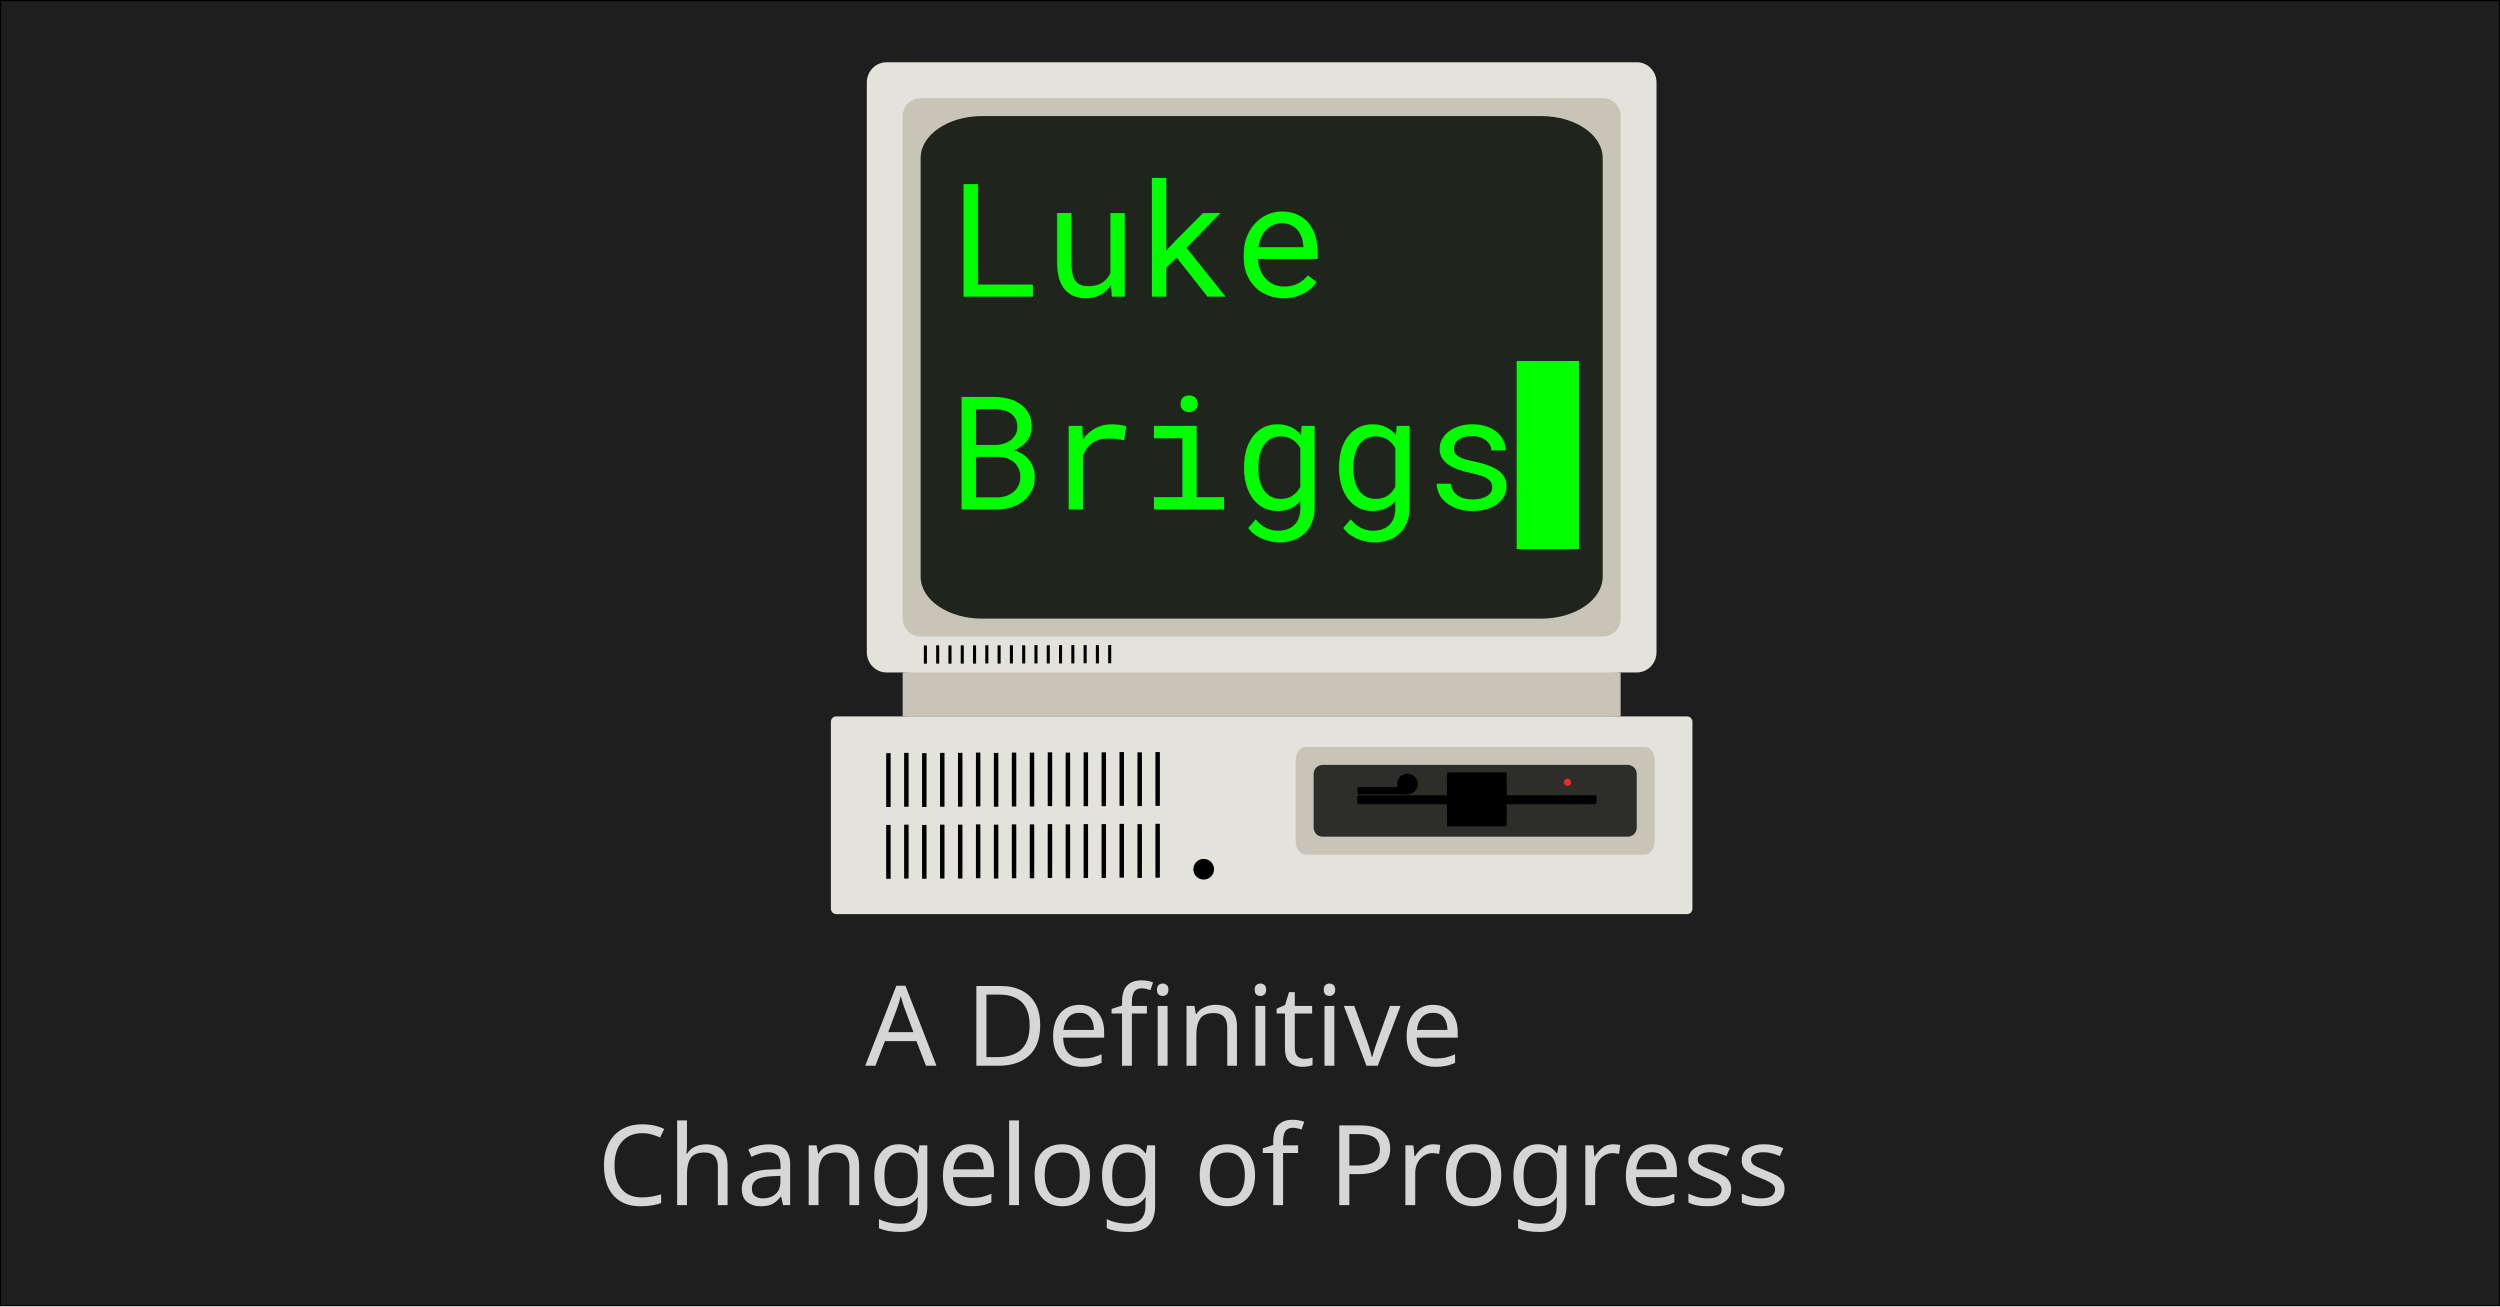
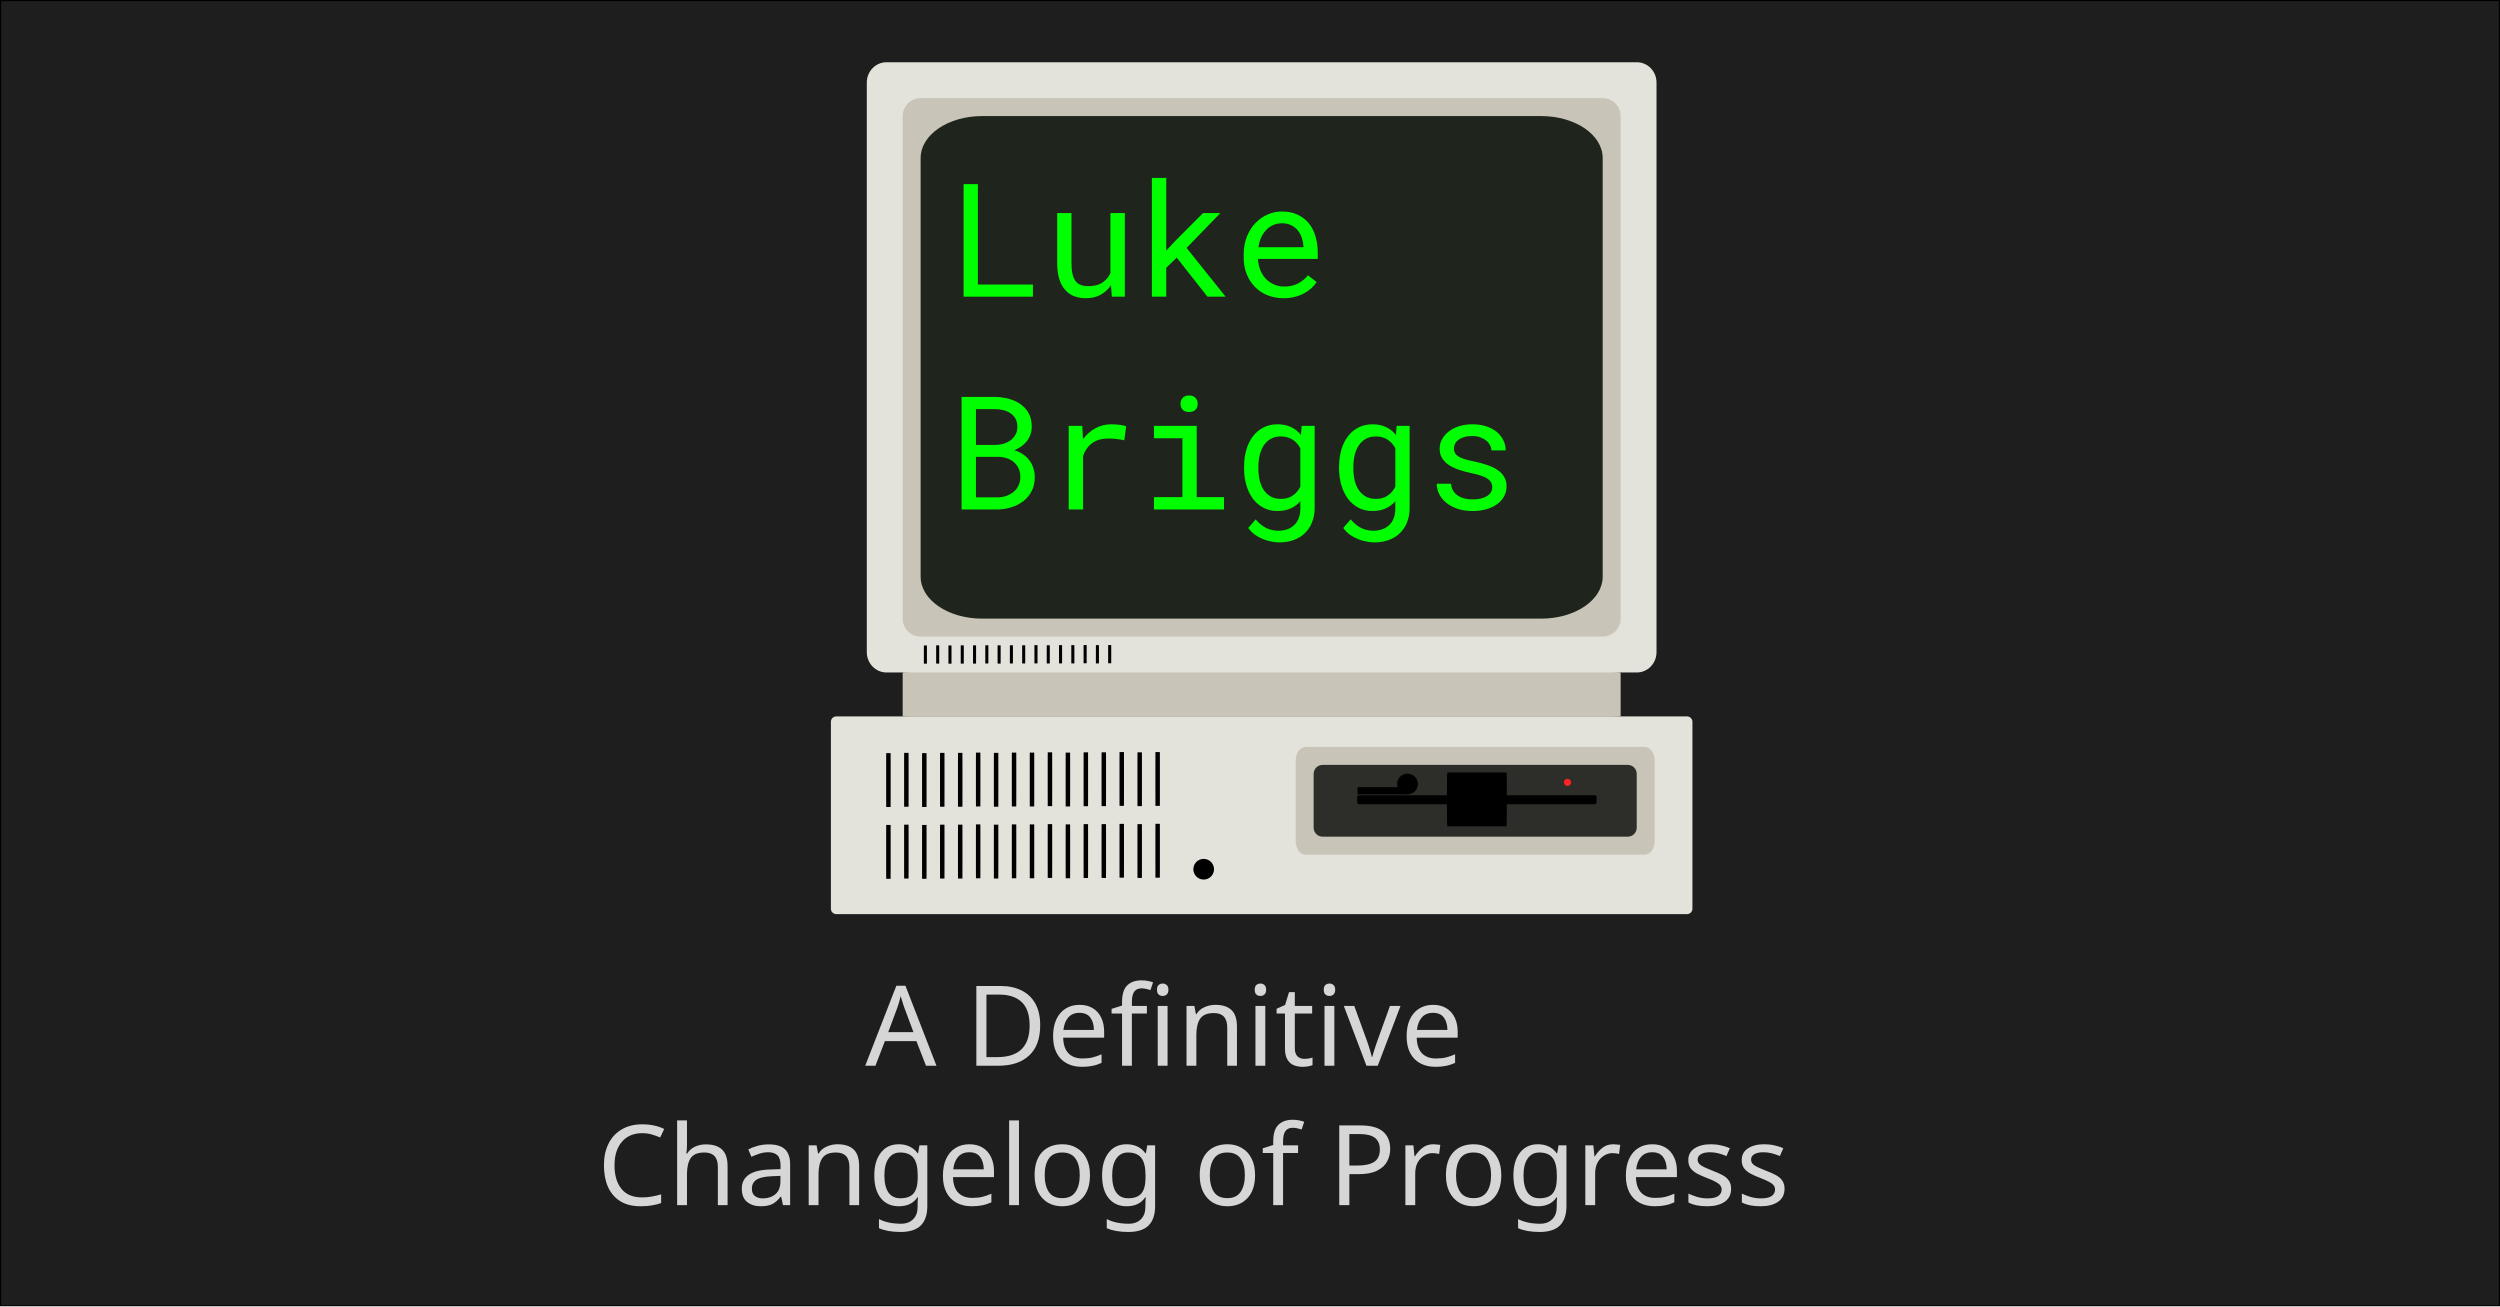
<svg xmlns="http://www.w3.org/2000/svg" width="1200" height="627" viewBox="0 0 317.5 165.894" version="1.1" id="svg845">
  <defs id="defs839" />
  <g id="layer2">
    <rect style="fill:#1e1e1e;fill-opacity:1;stroke:#000000;stroke-width:0.144" id="rect2926" width="317.356" height="165.75" x="0.072" y="0.072" />
  </g>
  <g id="layer1">
    <path id="rect10-3-6-7" style="fill:#e3e2db;stroke:none;stroke-width:0.14" d="m 106.208,90.984 h 108.046 c 0.379,0 0.684,0.305 0.684,0.684 v 23.741 c 0,0.379 -0.305,0.684 -0.684,0.684 H 106.208 c -0.379,0 -0.684,-0.305 -0.684,-0.684 V 91.667 c 0,-0.379 0.305,-0.684 0.684,-0.684 z" />
    <path id="path1215-4" style="fill:#000000;fill-opacity:1;stroke:none;stroke-width:0.164" d="m 154.18,110.392 a 1.313,1.313 0 0 1 -1.313,1.313 1.313,1.313 0 0 1 -1.313,-1.313 1.313,1.313 0 0 1 1.313,-1.313 1.313,1.313 0 0 1 1.313,1.313 z" />
    <path id="rect1167-4" style="fill:#c8c4b7;fill-opacity:1;stroke:none;stroke-width:0.208" d="m 165.82,94.862 h 43.057 c 0.702,0 1.266,0.762 1.266,1.71 V 106.829 c 0,0.947 -0.565,1.71 -1.266,1.71 h -43.057 c -0.702,0 -1.266,-0.762 -1.266,-1.71 V 96.572 c 0,-0.947 0.565,-1.71 1.266,-1.71 z" />
    <a id="a1217-9" transform="matrix(0.00427349,0,0,1.367687,111.5158,-488.5066)">
      <path id="rect1169-3" style="fill:#000000;stroke:none;stroke-width:1.069" d="m 241.393,427.113 h 131.35 c 0.554,0 1,0.446 1,1 v 3 c 0,0.554 -0.446,1 -1,1 h -131.35 c -0.554,0 -1,-0.446 -1,-1 v -3 c 0,-0.554 0.446,-1 1,-1 z" />
    </a>
    <a id="a1217-9-6" transform="matrix(0.00427349,0,0,1.367687,113.7953,-488.5419)">
      <path id="rect1169-3-0" style="fill:#000000;stroke:none;stroke-width:1.069" d="m 241.393,427.113 h 131.35 c 0.554,0 1,0.446 1,1 v 3 c 0,0.554 -0.446,1 -1,1 h -131.35 c -0.554,0 -1,-0.446 -1,-1 v -3 c 0,-0.554 0.446,-1 1,-1 z" />
    </a>
    <a id="a1217-9-62" transform="matrix(0.00427349,0,0,1.367687,116.0748,-488.5066)">
      <path id="rect1169-3-6" style="fill:#000000;stroke:none;stroke-width:1.069" d="m 241.393,427.113 h 131.35 c 0.554,0 1,0.446 1,1 v 3 c 0,0.554 -0.446,1 -1,1 h -131.35 c -0.554,0 -1,-0.446 -1,-1 v -3 c 0,-0.554 0.446,-1 1,-1 z" />
    </a>
    <path id="rect1169-3-0-1" style="fill:#000000;stroke:none;stroke-width:0.082" d="m 119.386,95.615 h 0.561 c 0.003,0 0.004,0.61 0.004,1.368 v 4.103 c 0,0.758 -0.002,1.368 -0.004,1.368 h -0.561 c -0.003,0 -0.004,-0.61 -0.004,-1.368 v -4.103 c 0,-0.758 0.002,-1.368 0.004,-1.368 z" />
    <a id="a1217-9-8" transform="matrix(0.00427349,0,0,1.367687,120.6337,-488.5419)">
      <path id="rect1169-3-7" style="fill:#000000;stroke:none;stroke-width:1.069" d="m 241.393,427.113 h 131.35 c 0.554,0 1,0.446 1,1 v 3 c 0,0.554 -0.446,1 -1,1 h -131.35 c -0.554,0 -1,-0.446 -1,-1 v -3 c 0,-0.554 0.446,-1 1,-1 z" />
    </a>
    <a id="a1217-9-6-9" transform="matrix(0.00427349,0,0,1.367687,122.9132,-488.5772)">
      <path id="rect1169-3-0-2" style="fill:#000000;stroke:none;stroke-width:1.069" d="m 241.393,427.113 h 131.35 c 0.554,0 1,0.446 1,1 v 3 c 0,0.554 -0.446,1 -1,1 h -131.35 c -0.554,0 -1,-0.446 -1,-1 v -3 c 0,-0.554 0.446,-1 1,-1 z" />
    </a>
    <a id="a1217-9-62-0" transform="matrix(0.00427349,0,0,1.367687,125.1927,-488.5419)">
      <path id="rect1169-3-6-2" style="fill:#000000;stroke:none;stroke-width:1.069" d="m 241.393,427.113 h 131.35 c 0.554,0 1,0.446 1,1 v 3 c 0,0.554 -0.446,1 -1,1 h -131.35 c -0.554,0 -1,-0.446 -1,-1 v -3 c 0,-0.554 0.446,-1 1,-1 z" />
    </a>
    <path id="rect1169-3-0-1-3" style="fill:#000000;stroke:none;stroke-width:0.082" d="m 128.504,95.58 h 0.561 c 0.002,0 0.004,0.61 0.004,1.368 v 4.103 c 0,0.758 -0.002,1.368 -0.004,1.368 h -0.561 c -0.002,0 -0.004,-0.61 -0.004,-1.368 v -4.103 c 0,-0.758 0.002,-1.368 0.004,-1.368 z" />
    <a id="a1217-9-7" transform="matrix(0.00427349,0,0,1.367687,129.7517,-488.5772)">
      <path id="rect1169-3-5" style="fill:#000000;stroke:none;stroke-width:1.069" d="m 241.393,427.113 h 131.35 c 0.554,0 1,0.446 1,1 v 3 c 0,0.554 -0.446,1 -1,1 h -131.35 c -0.554,0 -1,-0.446 -1,-1 v -3 c 0,-0.554 0.446,-1 1,-1 z" />
    </a>
    <a id="a1217-9-6-92" transform="matrix(0.00427349,0,0,1.367687,132.0311,-488.6125)">
      <path id="rect1169-3-0-28" style="fill:#000000;stroke:none;stroke-width:1.069" d="m 241.393,427.113 h 131.35 c 0.554,0 1,0.446 1,1 v 3 c 0,0.554 -0.446,1 -1,1 h -131.35 c -0.554,0 -1,-0.446 -1,-1 v -3 c 0,-0.554 0.446,-1 1,-1 z" />
    </a>
    <a id="a1217-9-62-9" transform="matrix(0.00427349,0,0,1.367687,134.3106,-488.5772)">
      <path id="rect1169-3-6-7" style="fill:#000000;stroke:none;stroke-width:1.069" d="m 241.393,427.113 h 131.35 c 0.554,0 1,0.446 1,1 v 3 c 0,0.554 -0.446,1 -1,1 h -131.35 c -0.554,0 -1,-0.446 -1,-1 v -3 c 0,-0.554 0.446,-1 1,-1 z" />
    </a>
    <path id="rect1169-3-0-1-36" style="fill:#000000;stroke:none;stroke-width:0.082" d="m 137.622,95.545 h 0.561 c 0.002,0 0.004,0.61 0.004,1.368 v 4.103 c 0,0.758 -0.002,1.368 -0.004,1.368 h -0.561 c -0.002,0 -0.004,-0.61 -0.004,-1.368 v -4.103 c 0,-0.758 0.002,-1.368 0.004,-1.368 z" />
    <a id="a1217-9-8-1" transform="matrix(0.00427349,0,0,1.367687,138.8696,-488.6125)">
      <path id="rect1169-3-7-2" style="fill:#000000;stroke:none;stroke-width:1.069" d="m 241.393,427.113 h 131.35 c 0.554,0 1,0.446 1,1 v 3 c 0,0.554 -0.446,1 -1,1 h -131.35 c -0.554,0 -1,-0.446 -1,-1 v -3 c 0,-0.554 0.446,-1 1,-1 z" />
    </a>
    <a id="a1217-9-6-9-9" transform="matrix(0.00427349,0,0,1.367687,141.149,-488.6478)">
      <path id="rect1169-3-0-2-3" style="fill:#000000;stroke:none;stroke-width:1.069" d="m 241.393,427.113 h 131.35 c 0.554,0 1,0.446 1,1 v 3 c 0,0.554 -0.446,1 -1,1 h -131.35 c -0.554,0 -1,-0.446 -1,-1 v -3 c 0,-0.554 0.446,-1 1,-1 z" />
    </a>
    <a id="a1217-9-62-0-1" transform="matrix(0.00427349,0,0,1.367687,143.4285,-488.6125)">
      <path id="rect1169-3-6-2-9" style="fill:#000000;stroke:none;stroke-width:1.069" d="m 241.393,427.113 h 131.35 c 0.554,0 1,0.446 1,1 v 3 c 0,0.554 -0.446,1 -1,1 h -131.35 c -0.554,0 -1,-0.446 -1,-1 v -3 c 0,-0.554 0.446,-1 1,-1 z" />
    </a>
    <path id="rect1169-3-0-1-3-4" style="fill:#000000;stroke:none;stroke-width:0.082" d="m 146.74,95.509 h 0.561 c 0.002,0 0.004,0.61 0.004,1.368 v 4.103 c 0,0.758 -0.002,1.368 -0.004,1.368 h -0.561 c -0.002,0 -0.004,-0.61 -0.004,-1.368 v -4.103 c 0,-0.758 0.002,-1.368 0.004,-1.368 z" />
    <a id="a1217-9-78" transform="matrix(0.00427349,0,0,1.367687,111.5158,-479.3886)">
      <path id="rect1169-3-4" style="fill:#000000;stroke:none;stroke-width:1.069" d="m 241.393,427.113 h 131.35 c 0.554,0 1,0.446 1,1 v 3 c 0,0.554 -0.446,1 -1,1 h -131.35 c -0.554,0 -1,-0.446 -1,-1 v -3 c 0,-0.554 0.446,-1 1,-1 z" />
    </a>
    <a id="a1217-9-6-5" transform="matrix(0.00427349,0,0,1.367687,113.7953,-479.4239)">
      <path id="rect1169-3-0-0" style="fill:#000000;stroke:none;stroke-width:1.069" d="m 241.393,427.113 h 131.35 c 0.554,0 1,0.446 1,1 v 3 c 0,0.554 -0.446,1 -1,1 h -131.35 c -0.554,0 -1,-0.446 -1,-1 v -3 c 0,-0.554 0.446,-1 1,-1 z" />
    </a>
    <a id="a1217-9-62-3" transform="matrix(0.00427349,0,0,1.367687,116.0748,-479.3886)">
      <path id="rect1169-3-6-6" style="fill:#000000;stroke:none;stroke-width:1.069" d="m 241.393,427.113 h 131.35 c 0.554,0 1,0.446 1,1 v 3 c 0,0.554 -0.446,1 -1,1 h -131.35 c -0.554,0 -1,-0.446 -1,-1 v -3 c 0,-0.554 0.446,-1 1,-1 z" />
    </a>
    <path id="rect1169-3-0-1-1" style="fill:#000000;stroke:none;stroke-width:0.082" d="m 119.386,104.733 h 0.561 c 0.002,0 0.004,0.61 0.004,1.368 v 4.103 c 0,0.758 -0.002,1.368 -0.004,1.368 h -0.561 c -0.003,0 -0.004,-0.61 -0.004,-1.368 v -4.103 c 0,-0.758 0.002,-1.368 0.004,-1.368 z" />
    <a id="a1217-9-8-0" transform="matrix(0.00427349,0,0,1.367687,120.6337,-479.4239)">
      <path id="rect1169-3-7-6" style="fill:#000000;stroke:none;stroke-width:1.069" d="m 241.393,427.113 h 131.35 c 0.554,0 1,0.446 1,1 v 3 c 0,0.554 -0.446,1 -1,1 h -131.35 c -0.554,0 -1,-0.446 -1,-1 v -3 c 0,-0.554 0.446,-1 1,-1 z" />
    </a>
    <a id="a1217-9-6-9-3" transform="matrix(0.00427349,0,0,1.367687,122.9132,-479.4592)">
      <path id="rect1169-3-0-2-2" style="fill:#000000;stroke:none;stroke-width:1.069" d="m 241.393,427.113 h 131.35 c 0.554,0 1,0.446 1,1 v 3 c 0,0.554 -0.446,1 -1,1 h -131.35 c -0.554,0 -1,-0.446 -1,-1 v -3 c 0,-0.554 0.446,-1 1,-1 z" />
    </a>
    <a id="a1217-9-62-0-0" transform="matrix(0.00427349,0,0,1.367687,125.1927,-479.4239)">
      <path id="rect1169-3-6-2-6" style="fill:#000000;stroke:none;stroke-width:1.069" d="m 241.393,427.113 h 131.35 c 0.554,0 1,0.446 1,1 v 3 c 0,0.554 -0.446,1 -1,1 h -131.35 c -0.554,0 -1,-0.446 -1,-1 v -3 c 0,-0.554 0.446,-1 1,-1 z" />
    </a>
    <path id="rect1169-3-0-1-3-1" style="fill:#000000;stroke:none;stroke-width:0.082" d="m 128.504,104.698 h 0.561 c 0.002,0 0.004,0.61 0.004,1.368 v 4.103 c 0,0.758 -0.002,1.368 -0.004,1.368 h -0.561 c -0.002,0 -0.004,-0.61 -0.004,-1.368 v -4.103 c 0,-0.758 0.002,-1.368 0.004,-1.368 z" />
    <a id="a1217-9-7-5" transform="matrix(0.00427349,0,0,1.367687,129.7517,-479.4592)">
      <path id="rect1169-3-5-5" style="fill:#000000;stroke:none;stroke-width:1.069" d="m 241.393,427.113 h 131.35 c 0.554,0 1,0.446 1,1 v 3 c 0,0.554 -0.446,1 -1,1 h -131.35 c -0.554,0 -1,-0.446 -1,-1 v -3 c 0,-0.554 0.446,-1 1,-1 z" />
    </a>
    <a id="a1217-9-6-92-4" transform="matrix(0.00427349,0,0,1.367687,132.0311,-479.4945)">
      <path id="rect1169-3-0-28-7" style="fill:#000000;stroke:none;stroke-width:1.069" d="m 241.393,427.113 h 131.35 c 0.554,0 1,0.446 1,1 v 3 c 0,0.554 -0.446,1 -1,1 h -131.35 c -0.554,0 -1,-0.446 -1,-1 v -3 c 0,-0.554 0.446,-1 1,-1 z" />
    </a>
    <a id="a1217-9-62-9-6" transform="matrix(0.00427349,0,0,1.367687,134.3106,-479.4592)">
      <path id="rect1169-3-6-7-5" style="fill:#000000;stroke:none;stroke-width:1.069" d="m 241.393,427.113 h 131.35 c 0.554,0 1,0.446 1,1 v 3 c 0,0.554 -0.446,1 -1,1 h -131.35 c -0.554,0 -1,-0.446 -1,-1 v -3 c 0,-0.554 0.446,-1 1,-1 z" />
    </a>
    <path id="rect1169-3-0-1-36-6" style="fill:#000000;stroke:none;stroke-width:0.082" d="m 137.622,104.663 h 0.561 c 0.002,0 0.004,0.61 0.004,1.368 v 4.103 c 0,0.758 -0.002,1.368 -0.004,1.368 h -0.561 c -0.002,0 -0.004,-0.61 -0.004,-1.368 v -4.103 c 0,-0.758 0.002,-1.368 0.004,-1.368 z" />
    <a id="a1217-9-8-1-9" transform="matrix(0.00427349,0,0,1.367687,138.8696,-479.4945)">
      <path id="rect1169-3-7-2-3" style="fill:#000000;stroke:none;stroke-width:1.069" d="m 241.393,427.113 h 131.35 c 0.554,0 1,0.446 1,1 v 3 c 0,0.554 -0.446,1 -1,1 h -131.35 c -0.554,0 -1,-0.446 -1,-1 v -3 c 0,-0.554 0.446,-1 1,-1 z" />
    </a>
    <a id="a1217-9-6-9-9-7" transform="matrix(0.00427349,0,0,1.367687,141.149,-479.5298)">
      <path id="rect1169-3-0-2-3-4" style="fill:#000000;stroke:none;stroke-width:1.069" d="m 241.393,427.113 h 131.35 c 0.554,0 1,0.446 1,1 v 3 c 0,0.554 -0.446,1 -1,1 h -131.35 c -0.554,0 -1,-0.446 -1,-1 v -3 c 0,-0.554 0.446,-1 1,-1 z" />
    </a>
    <a id="a1217-9-62-0-1-5" transform="matrix(0.00427349,0,0,1.367687,143.4285,-479.4945)">
      <path id="rect1169-3-6-2-9-2" style="fill:#000000;stroke:none;stroke-width:1.069" d="m 241.393,427.113 h 131.35 c 0.554,0 1,0.446 1,1 v 3 c 0,0.554 -0.446,1 -1,1 h -131.35 c -0.554,0 -1,-0.446 -1,-1 v -3 c 0,-0.554 0.446,-1 1,-1 z" />
    </a>
    <path id="rect1169-3-0-1-3-4-5" style="fill:#000000;stroke:none;stroke-width:0.082" d="m 146.74,104.627 h 0.561 c 0.002,0 0.004,0.61 0.004,1.368 v 4.103 c 0,0.758 -0.002,1.368 -0.004,1.368 h -0.561 c -0.002,0 -0.004,-0.61 -0.004,-1.368 v -4.103 c 0,-0.758 0.002,-1.368 0.004,-1.368 z" />
    <g id="g1270" transform="matrix(0.2279479,0,0,0.2279479,117.5675,3.639335)">
      <path id="rect1167" style="fill:#2d2d2a;fill-opacity:1;stroke:none;stroke-width:0.708" d="m 221.128,410.191 h 170 c 2.77,0 5,2.23 5,5 v 30 c 0,2.77 -2.23,5 -5,5 h -170 c -2.77,0 -5,-2.23 -5,-5 v -30 c 0,-2.77 2.23,-5 5,-5 z" />
      <path id="path1193" style="fill:#ff2323;fill-opacity:1;stroke:none;stroke-width:0.873" d="m 359.566,419.932 a 2,2 0 0 1 -2,2 2,2 0 0 1 -2,-2 2,2 0 0 1 2,-2 2,2 0 0 1 2,2 z" />
      <a id="a1217">
        <path id="rect1169" style="fill:#000000;stroke:none;stroke-width:1.069" d="m 241.393,427.113 h 131.35 c 0.554,0 1,0.446 1,1 v 3 c 0,0.554 -0.446,1 -1,1 h -131.35 c -0.554,0 -1,-0.446 -1,-1 v -3 c 0,-0.554 0.446,-1 1,-1 z" />
      </a>
      <path id="rect1169-0" style="fill:#000000;stroke:none;stroke-width:1.31" d="m 290.643,414.413 h 32.85 c 0.139,0 0.25,2.676 0.25,6 v 18 c 0,3.324 -0.112,6 -0.25,6 H 290.643 c -0.139,0 -0.25,-2.676 -0.25,-6 v -18 c 0,-3.324 0.112,-6 0.25,-6 z" />
      <g id="g1255" style="fill:#000000" transform="matrix(0.8231245,0,0,0.8231245,-159.6952,80.16853)">
        <path id="path1215" style="fill:#000000;fill-opacity:1;stroke:none;stroke-width:0.873" d="m 527.095,413.884 a 7,7 0 0 1 -7,7 7,7 0 0 1 -7,-7 7,7 0 0 1 7,-7 7,7 0 0 1 7,7 z" />
        <path id="rect1251" style="fill:#000000;fill-opacity:1;stroke:none;stroke-width:1.202" d="m 486.29,415.995 h 33.956 v 4.871 h -33.956 z" />
      </g>
    </g>
    <path id="rect10-3-9" style="mix-blend-mode:normal;fill:#c8c4b7;stroke:none;stroke-width:0.061" d="m 115.779,85.342 h 88.903 c 0.631,0 1.14,0.042 1.14,0.095 v 5.508 c 0,0.053 -0.508,0.095 -1.14,0.095 h -88.903 c -0.631,0 -1.14,-0.042 -1.14,-0.095 v -5.508 c 0,-0.053 0.508,-0.095 1.14,-0.095 z" />
    <path id="rect10-3-6" style="fill:#e3e2db;stroke:none;stroke-width:0.236" d="m 112.591,7.904 h 95.28 c 1.389,0 2.507,1.152 2.507,2.583 v 72.335 c 0,1.431 -1.118,2.583 -2.507,2.583 h -95.28 c -1.389,0 -2.507,-1.152 -2.507,-2.583 V 10.487 c 0,-1.431 1.118,-2.583 2.507,-2.583 z" />
    <a id="a1217-9-87" transform="matrix(0.00292535,0,0,0.4630799,116.6275,-115.8161)">
      <path id="rect1169-3-1" style="fill:#000000;stroke:none;stroke-width:1.069" d="m 241.393,427.113 h 131.35 c 0.554,0 1,0.446 1,1 v 3 c 0,0.554 -0.446,1 -1,1 h -131.35 c -0.554,0 -1,-0.446 -1,-1 v -3 c 0,-0.554 0.446,-1 1,-1 z" />
    </a>
    <a id="a1217-9-6-7" transform="matrix(0.00292535,0,0,0.4630799,118.1879,-115.8281)">
      <path id="rect1169-3-0-27" style="fill:#000000;stroke:none;stroke-width:1.069" d="m 241.393,427.113 h 131.35 c 0.554,0 1,0.446 1,1 v 3 c 0,0.554 -0.446,1 -1,1 h -131.35 c -0.554,0 -1,-0.446 -1,-1 v -3 c 0,-0.554 0.446,-1 1,-1 z" />
    </a>
    <a id="a1217-9-62-2" transform="matrix(0.00292535,0,0,0.4630799,119.7483,-115.8161)">
      <path id="rect1169-3-6-26" style="fill:#000000;stroke:none;stroke-width:1.069" d="m 241.393,427.113 h 131.35 c 0.554,0 1,0.446 1,1 v 3 c 0,0.554 -0.446,1 -1,1 h -131.35 c -0.554,0 -1,-0.446 -1,-1 v -3 c 0,-0.554 0.446,-1 1,-1 z" />
    </a>
    <path id="rect1169-3-0-1-10" style="fill:#000000;stroke:none;stroke-width:0.039" d="m 122.015,81.959 h 0.384 c 0.002,0 0.003,0.207 0.003,0.463 v 1.389 c 0,0.257 -0.002,0.463 -0.003,0.463 h -0.384 c -0.002,0 -0.003,-0.207 -0.003,-0.463 v -1.389 c 0,-0.257 0.002,-0.463 0.003,-0.463 z" />
    <a id="a1217-9-8-6" transform="matrix(0.00292535,0,0,0.4630799,122.8691,-115.8281)">
      <path id="rect1169-3-7-1" style="fill:#000000;stroke:none;stroke-width:1.069" d="m 241.393,427.113 h 131.35 c 0.554,0 1,0.446 1,1 v 3 c 0,0.554 -0.446,1 -1,1 h -131.35 c -0.554,0 -1,-0.446 -1,-1 v -3 c 0,-0.554 0.446,-1 1,-1 z" />
    </a>
    <a id="a1217-9-6-9-5" transform="matrix(0.00292535,0,0,0.4630799,124.4295,-115.84)">
      <path id="rect1169-3-0-2-9" style="fill:#000000;stroke:none;stroke-width:1.069" d="m 241.393,427.113 h 131.35 c 0.554,0 1,0.446 1,1 v 3 c 0,0.554 -0.446,1 -1,1 h -131.35 c -0.554,0 -1,-0.446 -1,-1 v -3 c 0,-0.554 0.446,-1 1,-1 z" />
    </a>
    <a id="a1217-9-62-0-4" transform="matrix(0.00292535,0,0,0.4630799,125.9898,-115.8281)">
      <path id="rect1169-3-6-2-90" style="fill:#000000;stroke:none;stroke-width:1.069" d="m 241.393,427.113 h 131.35 c 0.554,0 1,0.446 1,1 v 3 c 0,0.554 -0.446,1 -1,1 h -131.35 c -0.554,0 -1,-0.446 -1,-1 v -3 c 0,-0.554 0.446,-1 1,-1 z" />
    </a>
    <path id="rect1169-3-0-1-3-9" style="fill:#000000;stroke:none;stroke-width:0.039" d="m 128.256,81.947 h 0.384 c 0.002,0 0.003,0.207 0.003,0.463 v 1.389 c 0,0.257 -0.002,0.463 -0.003,0.463 h -0.384 c -0.002,0 -0.003,-0.207 -0.003,-0.463 v -1.389 c 0,-0.257 0.002,-0.463 0.003,-0.463 z" />
    <a id="a1217-9-7-1" transform="matrix(0.00292535,0,0,0.4630799,129.1106,-115.84)">
      <path id="rect1169-3-5-7" style="fill:#000000;stroke:none;stroke-width:1.069" d="m 241.393,427.113 h 131.35 c 0.554,0 1,0.446 1,1 v 3 c 0,0.554 -0.446,1 -1,1 h -131.35 c -0.554,0 -1,-0.446 -1,-1 v -3 c 0,-0.554 0.446,-1 1,-1 z" />
    </a>
    <a id="a1217-9-6-92-7" transform="matrix(0.00292535,0,0,0.4630799,130.671,-115.852)">
      <path id="rect1169-3-0-28-1" style="fill:#000000;stroke:none;stroke-width:1.069" d="m 241.393,427.113 h 131.35 c 0.554,0 1,0.446 1,1 v 3 c 0,0.554 -0.446,1 -1,1 h -131.35 c -0.554,0 -1,-0.446 -1,-1 v -3 c 0,-0.554 0.446,-1 1,-1 z" />
    </a>
    <a id="a1217-9-62-9-1" transform="matrix(0.00292535,0,0,0.4630799,132.2314,-115.84)">
      <path id="rect1169-3-6-7-59" style="fill:#000000;stroke:none;stroke-width:1.069" d="m 241.393,427.113 h 131.35 c 0.554,0 1,0.446 1,1 v 3 c 0,0.554 -0.446,1 -1,1 h -131.35 c -0.554,0 -1,-0.446 -1,-1 v -3 c 0,-0.554 0.446,-1 1,-1 z" />
    </a>
    <path id="rect1169-3-0-1-36-7" style="fill:#000000;stroke:none;stroke-width:0.039" d="m 134.498,81.936 h 0.384 c 0.002,0 0.003,0.207 0.003,0.463 v 1.389 c 0,0.257 -0.002,0.463 -0.003,0.463 h -0.384 c -0.002,0 -0.003,-0.207 -0.003,-0.463 v -1.389 c 0,-0.257 0.002,-0.463 0.003,-0.463 z" />
    <a id="a1217-9-8-1-7" transform="matrix(0.00292535,0,0,0.4630799,135.3521,-115.852)">
      <path id="rect1169-3-7-2-6" style="fill:#000000;stroke:none;stroke-width:1.069" d="m 241.393,427.113 h 131.35 c 0.554,0 1,0.446 1,1 v 3 c 0,0.554 -0.446,1 -1,1 h -131.35 c -0.554,0 -1,-0.446 -1,-1 v -3 c 0,-0.554 0.446,-1 1,-1 z" />
    </a>
    <a id="a1217-9-6-9-9-73" transform="matrix(0.00292535,0,0,0.4630799,136.9125,-115.8639)">
      <path id="rect1169-3-0-2-3-6" style="fill:#000000;stroke:none;stroke-width:1.069" d="m 241.393,427.113 h 131.35 c 0.554,0 1,0.446 1,1 v 3 c 0,0.554 -0.446,1 -1,1 h -131.35 c -0.554,0 -1,-0.446 -1,-1 v -3 c 0,-0.554 0.446,-1 1,-1 z" />
    </a>
    <a id="a1217-9-62-0-1-56" transform="matrix(0.00292535,0,0,0.4630799,138.4729,-115.852)">
      <path id="rect1169-3-6-2-9-3" style="fill:#000000;stroke:none;stroke-width:1.069" d="m 241.393,427.113 h 131.35 c 0.554,0 1,0.446 1,1 v 3 c 0,0.554 -0.446,1 -1,1 h -131.35 c -0.554,0 -1,-0.446 -1,-1 v -3 c 0,-0.554 0.446,-1 1,-1 z" />
    </a>
    <path id="rect1169-3-0-1-3-4-9" style="fill:#000000;stroke:none;stroke-width:0.039" d="m 140.739,81.924 h 0.384 c 0.002,0 0.003,0.207 0.003,0.463 v 1.389 c 0,0.257 -0.002,0.463 -0.003,0.463 h -0.384 c -0.002,0 -0.003,-0.207 -0.003,-0.463 v -1.389 c 0,-0.257 0.002,-0.463 0.003,-0.463 z" />
    <path id="rect10-3" style="fill:#c8c4b7;stroke:none;stroke-width:0.211" d="m 116.922,12.463 h 86.62 c 1.263,0 2.279,1.017 2.279,2.279 v 63.825 c 0,1.263 -1.017,2.279 -2.279,2.279 h -86.62 c -1.263,0 -2.279,-1.017 -2.279,-2.279 V 14.742 c 0,-1.263 1.017,-2.279 2.279,-2.279 z" />
    <path id="rect10" style="fill:#1f241c;stroke:none;stroke-width:0.199" d="m 124.739,14.741 h 70.983 c 4.332,0 7.819,2.379 7.819,5.334 v 53.157 c 0,2.955 -3.487,5.334 -7.819,5.334 h -70.983 c -4.332,0 -7.819,-2.379 -7.819,-5.334 v -53.157 c 0,-2.955 3.487,-5.334 7.819,-5.334 z" />
    <g aria-label="Luke Briggs▌ " id="text3626" style="font-style:normal;font-variant:normal;font-weight:normal;font-stretch:normal;font-size:88.194px;line-height:1.25;font-family:'Abyssinica SIL';-inkscape-font-specification:'Abyssinica SIL';fill:#00ff00;fill-opacity:1;stroke:none;stroke-width:0.265" transform="matrix(0.2279479,0,0,0.2279479,109.1225,2.191064)">
      <path d="m 66.103,148.923 h 30.661 v 6.761 H 58.137 V 92.983 h 7.967 z" style="font-style:normal;font-variant:normal;font-weight:normal;font-stretch:normal;font-size:88.194px;font-family:'Roboto Mono';-inkscape-font-specification:'Roboto Mono';fill:#00ff00;stroke-width:0.265" id="path3642" />
      <path d="m 140.259,149.268 q -2.325,3.445 -5.814,5.383 -3.488,1.895 -8.053,1.895 -3.66,0 -6.632,-1.12 -2.971,-1.163 -5.082,-3.574 -2.11,-2.412 -3.273,-6.115 -1.12,-3.747 -1.12,-8.957 v -27.69 h 7.967 v 27.776 q 0,3.79 0.603,6.287 0.603,2.498 1.809,4.005 1.206,1.464 2.928,2.067 1.766,0.603 4.048,0.603 4.866,0 7.838,-1.981 3.014,-1.981 4.479,-5.34 v -33.417 h 8.01 v 46.595 h -7.235 z" style="font-style:normal;font-variant:normal;font-weight:normal;font-stretch:normal;font-size:88.194px;font-family:'Roboto Mono';-inkscape-font-specification:'Roboto Mono';fill:#00ff00;stroke-width:0.265" id="path3644" />
      <path d="m 176.906,133.937 -5.857,5.641 v 16.106 h -8.01 V 89.538 h 8.01 v 40.48 l 5.211,-5.598 15.288,-15.331 h 9.689 l -18.862,19.422 21.747,27.173 h -10.12 z" style="font-style:normal;font-variant:normal;font-weight:normal;font-stretch:normal;font-size:88.194px;font-family:'Roboto Mono';-inkscape-font-specification:'Roboto Mono';fill:#00ff00;stroke-width:0.265" id="path3646" />
      <path d="m 236.463,156.545 q -4.909,0 -9.043,-1.679 -4.091,-1.679 -7.019,-4.694 -2.928,-3.014 -4.565,-7.149 -1.636,-4.134 -1.636,-9 v -1.809 q 0,-5.641 1.809,-10.077 1.809,-4.479 4.78,-7.536 3.014,-3.101 6.804,-4.737 3.833,-1.636 7.838,-1.636 5.038,0 8.785,1.766 3.79,1.723 6.287,4.823 2.498,3.058 3.703,7.235 1.249,4.177 1.249,9.043 v 3.574 h -33.288 q 0.129,3.187 1.206,5.986 1.12,2.799 3.014,4.909 1.938,2.067 4.608,3.273 2.67,1.206 5.9,1.206 4.263,0 7.579,-1.723 3.316,-1.723 5.512,-4.565 l 4.866,3.79 q -1.163,1.766 -2.928,3.402 -1.723,1.593 -4.005,2.842 -2.282,1.249 -5.168,1.981 -2.885,0.775 -6.287,0.775 z m -1.034,-41.772 q -2.412,0 -4.565,0.904 -2.153,0.861 -3.876,2.584 -1.723,1.679 -2.928,4.177 -1.163,2.455 -1.636,5.684 h 25.063 v -0.603 q -0.129,-2.325 -0.904,-4.608 -0.732,-2.282 -2.196,-4.091 -1.464,-1.809 -3.703,-2.928 -2.196,-1.12 -5.254,-1.12 z" style="font-style:normal;font-variant:normal;font-weight:normal;font-stretch:normal;font-size:88.194px;font-family:'Roboto Mono';-inkscape-font-specification:'Roboto Mono';fill:#00ff00;stroke-width:0.265" id="path3648" />
      <path d="m 57.017,274.238 v -62.701 h 18.647 q 3.876,0.043 7.579,1.034 3.703,0.947 6.589,2.971 2.885,2.024 4.608,5.168 1.723,3.144 1.679,7.536 -0.043,2.455 -0.818,4.479 -0.732,2.024 -2.067,3.66 -1.292,1.593 -3.058,2.799 -1.766,1.206 -3.747,2.067 2.498,0.732 4.565,2.11 2.11,1.335 3.617,3.273 1.507,1.895 2.325,4.306 0.861,2.412 0.861,5.211 0.043,4.392 -1.679,7.751 -1.723,3.359 -4.608,5.641 -2.885,2.239 -6.675,3.445 -3.747,1.206 -7.751,1.249 z m 8.01,-29.326 v 22.565 h 12.273 q 2.498,-0.043 4.737,-0.818 2.239,-0.818 3.962,-2.239 1.723,-1.421 2.713,-3.488 1.034,-2.067 1.034,-4.694 0.043,-2.67 -0.904,-4.737 -0.904,-2.067 -2.541,-3.488 -1.636,-1.464 -3.833,-2.239 -2.196,-0.775 -4.737,-0.861 z m 0,-6.632 h 11.11 q 2.239,-0.043 4.392,-0.689 2.153,-0.689 3.833,-1.938 1.679,-1.292 2.713,-3.144 1.034,-1.852 1.034,-4.306 0,-2.627 -1.034,-4.479 -0.99,-1.852 -2.713,-3.014 -1.679,-1.206 -3.919,-1.766 -2.196,-0.56 -4.522,-0.603 H 65.027 Z" style="font-style:normal;font-variant:normal;font-weight:normal;font-stretch:normal;font-size:88.194px;font-family:'Roboto Mono';-inkscape-font-specification:'Roboto Mono';fill:#00ff00;stroke-width:0.265" id="path3650" />
      <path d="m 140.56,226.782 q 1.12,0 2.325,0.086 1.206,0.043 2.282,0.215 1.12,0.129 2.024,0.345 0.947,0.215 1.55,0.474 l -1.077,7.795 q -2.325,-0.517 -4.436,-0.732 -2.067,-0.258 -4.349,-0.258 -5.598,0 -9.086,2.541 -3.445,2.541 -5.082,7.106 v 29.886 h -8.01 v -46.595 h 7.579 l 0.388,7.407 q 2.842,-3.833 6.804,-6.029 4.005,-2.239 9.086,-2.239 z" style="font-style:normal;font-variant:normal;font-weight:normal;font-stretch:normal;font-size:88.194px;font-family:'Roboto Mono';-inkscape-font-specification:'Roboto Mono';fill:#00ff00;stroke-width:0.265" id="path3652" />
      <path d="m 164.202,227.643 h 23.814 v 39.705 h 15.201 v 6.89 h -39.016 v -6.89 h 15.847 v -32.771 h -15.847 z m 14.814,-12.23 q 0,-1.981 1.163,-3.316 1.206,-1.378 3.617,-1.378 2.369,0 3.574,1.378 1.206,1.335 1.206,3.316 0,1.938 -1.206,3.23 -1.206,1.292 -3.574,1.292 -2.412,0 -3.617,-1.292 -1.163,-1.292 -1.163,-3.23 z" style="font-style:normal;font-variant:normal;font-weight:normal;font-stretch:normal;font-size:88.194px;font-family:'Roboto Mono';-inkscape-font-specification:'Roboto Mono';fill:#00ff00;stroke-width:0.265" id="path3654" />
      <path d="m 214.415,250.553 q 0,-5.211 1.249,-9.56 1.292,-4.393 3.703,-7.536 2.412,-3.144 5.857,-4.909 3.445,-1.766 7.795,-1.766 4.306,0 7.536,1.55 3.273,1.507 5.555,4.392 l 0.388,-5.082 h 7.235 v 45.604 q 0,4.608 -1.464,8.182 -1.421,3.574 -4.048,6.072 -2.584,2.498 -6.201,3.79 -3.617,1.292 -8.01,1.292 -1.809,0 -4.134,-0.431 -2.325,-0.388 -4.737,-1.335 -2.369,-0.904 -4.608,-2.455 -2.196,-1.55 -3.79,-3.833 l 4.134,-4.78 q 1.464,1.766 3.014,2.971 1.55,1.249 3.144,1.981 1.593,0.732 3.187,1.034 1.593,0.345 3.187,0.345 2.842,0 5.125,-0.818 2.282,-0.818 3.876,-2.412 1.636,-1.55 2.498,-3.876 0.861,-2.325 0.861,-5.34 v -4.005 q -2.325,2.67 -5.512,4.091 -3.144,1.378 -7.321,1.378 -4.263,0 -7.708,-1.809 -3.445,-1.809 -5.857,-4.995 -2.369,-3.187 -3.66,-7.493 -1.292,-4.349 -1.292,-9.345 z m 7.967,0.904 q 0,3.402 0.689,6.46 0.732,3.058 2.239,5.383 1.55,2.325 3.919,3.703 2.369,1.335 5.684,1.335 2.067,0 3.703,-0.474 1.679,-0.517 2.971,-1.421 1.335,-0.904 2.369,-2.153 1.034,-1.249 1.809,-2.756 v -21.36 q -0.775,-1.464 -1.809,-2.67 -1.034,-1.206 -2.369,-2.067 -1.335,-0.904 -2.971,-1.378 -1.636,-0.517 -3.617,-0.517 -3.359,0 -5.771,1.378 -2.369,1.378 -3.919,3.747 -1.507,2.325 -2.239,5.426 -0.689,3.058 -0.689,6.46 z" style="font-style:normal;font-variant:normal;font-weight:normal;font-stretch:normal;font-size:88.194px;font-family:'Roboto Mono';-inkscape-font-specification:'Roboto Mono';fill:#00ff00;stroke-width:0.265" id="path3656" />
      <path d="m 267.34,250.553 q 0,-5.211 1.249,-9.56 1.292,-4.393 3.703,-7.536 2.412,-3.144 5.857,-4.909 3.445,-1.766 7.795,-1.766 4.306,0 7.536,1.55 3.273,1.507 5.555,4.392 l 0.388,-5.082 h 7.235 v 45.604 q 0,4.608 -1.464,8.182 -1.421,3.574 -4.048,6.072 -2.584,2.498 -6.201,3.79 -3.617,1.292 -8.01,1.292 -1.809,0 -4.134,-0.431 -2.325,-0.388 -4.737,-1.335 -2.369,-0.904 -4.608,-2.455 -2.196,-1.55 -3.79,-3.833 l 4.134,-4.78 q 1.464,1.766 3.014,2.971 1.55,1.249 3.144,1.981 1.593,0.732 3.187,1.034 1.593,0.345 3.187,0.345 2.842,0 5.125,-0.818 2.282,-0.818 3.876,-2.412 1.636,-1.55 2.498,-3.876 0.861,-2.325 0.861,-5.34 v -4.005 q -2.325,2.67 -5.512,4.091 -3.144,1.378 -7.321,1.378 -4.263,0 -7.708,-1.809 -3.445,-1.809 -5.857,-4.995 -2.369,-3.187 -3.66,-7.493 -1.292,-4.349 -1.292,-9.345 z m 7.967,0.904 q 0,3.402 0.689,6.46 0.732,3.058 2.239,5.383 1.55,2.325 3.919,3.703 2.369,1.335 5.684,1.335 2.067,0 3.703,-0.474 1.679,-0.517 2.971,-1.421 1.335,-0.904 2.369,-2.153 1.034,-1.249 1.809,-2.756 v -21.36 q -0.775,-1.464 -1.809,-2.67 -1.034,-1.206 -2.369,-2.067 -1.335,-0.904 -2.971,-1.378 -1.636,-0.517 -3.617,-0.517 -3.359,0 -5.771,1.378 -2.369,1.378 -3.919,3.747 -1.507,2.325 -2.239,5.426 -0.689,3.058 -0.689,6.46 z" style="font-style:normal;font-variant:normal;font-weight:normal;font-stretch:normal;font-size:88.194px;font-family:'Roboto Mono';-inkscape-font-specification:'Roboto Mono';fill:#00ff00;stroke-width:0.265" id="path3658" />
      <path d="m 352.692,261.879 q 0,-1.421 -0.56,-2.541 -0.56,-1.163 -1.895,-2.11 -1.335,-0.947 -3.531,-1.723 -2.196,-0.818 -5.469,-1.464 -4.005,-0.818 -7.321,-1.981 -3.273,-1.163 -5.641,-2.756 -2.325,-1.636 -3.617,-3.79 -1.292,-2.196 -1.292,-5.082 0,-2.842 1.335,-5.297 1.335,-2.498 3.747,-4.349 2.412,-1.852 5.727,-2.928 3.359,-1.077 7.364,-1.077 4.306,0 7.751,1.12 3.445,1.12 5.857,3.101 2.412,1.981 3.703,4.651 1.335,2.627 1.335,5.684 h -7.967 q 0,-1.507 -0.775,-2.928 -0.775,-1.464 -2.153,-2.584 -1.378,-1.12 -3.359,-1.809 -1.938,-0.689 -4.393,-0.689 -2.541,0 -4.479,0.56 -1.895,0.56 -3.187,1.507 -1.249,0.947 -1.895,2.196 -0.646,1.249 -0.646,2.584 0,1.378 0.517,2.455 0.517,1.077 1.766,1.938 1.292,0.861 3.402,1.55 2.153,0.689 5.426,1.335 4.306,0.904 7.708,2.11 3.402,1.163 5.727,2.842 2.325,1.636 3.531,3.833 1.249,2.196 1.249,5.082 0,3.101 -1.421,5.641 -1.378,2.541 -3.876,4.349 -2.498,1.809 -5.986,2.799 -3.488,0.99 -7.622,0.99 -4.737,0 -8.44,-1.249 -3.703,-1.292 -6.287,-3.359 -2.541,-2.11 -3.919,-4.866 -1.335,-2.756 -1.335,-5.727 h 7.967 q 0.172,2.455 1.292,4.134 1.163,1.679 2.842,2.713 1.723,1.034 3.79,1.464 2.067,0.431 4.091,0.431 5.038,0 7.967,-1.852 2.928,-1.852 2.971,-4.909 z" style="font-style:normal;font-variant:normal;font-weight:normal;font-stretch:normal;font-size:88.194px;font-family:'Roboto Mono';-inkscape-font-specification:'Roboto Mono';fill:#00ff00;stroke-width:0.265" id="path3660" />
-       <path d="M 366.3,296.287 V 191.513 h 34.752 v 104.774 z" style="font-style:normal;font-variant:normal;font-weight:normal;font-stretch:normal;font-size:88.194px;font-family:'Roboto Mono';-inkscape-font-specification:'Roboto Mono';fill:#00ff00;stroke-width:0.265" id="path3662" />
    </g>
    <text xml:space="preserve" style="font-size:14.168px;line-height:1.25;font-family:'Roboto Mono';-inkscape-font-specification:'Roboto Mono';text-align:center;text-anchor:middle;fill:#d6d6d6;fill-opacity:1;stroke-width:0.082" x="160.761" y="135.347" id="text2913">
      <tspan id="tspan2911" x="160.761" y="135.347" style="font-size:14.168px;text-align:center;text-anchor:middle;fill:#d6d6d6;fill-opacity:1;stroke-width:0.082">A Definitive</tspan>
      <tspan x="160.761" y="153.057" style="font-size:14.168px;text-align:center;text-anchor:middle;fill:#d6d6d6;fill-opacity:1;stroke-width:0.082" id="tspan2917">Changelog of Progress</tspan>
    </text>
  </g>
</svg>
